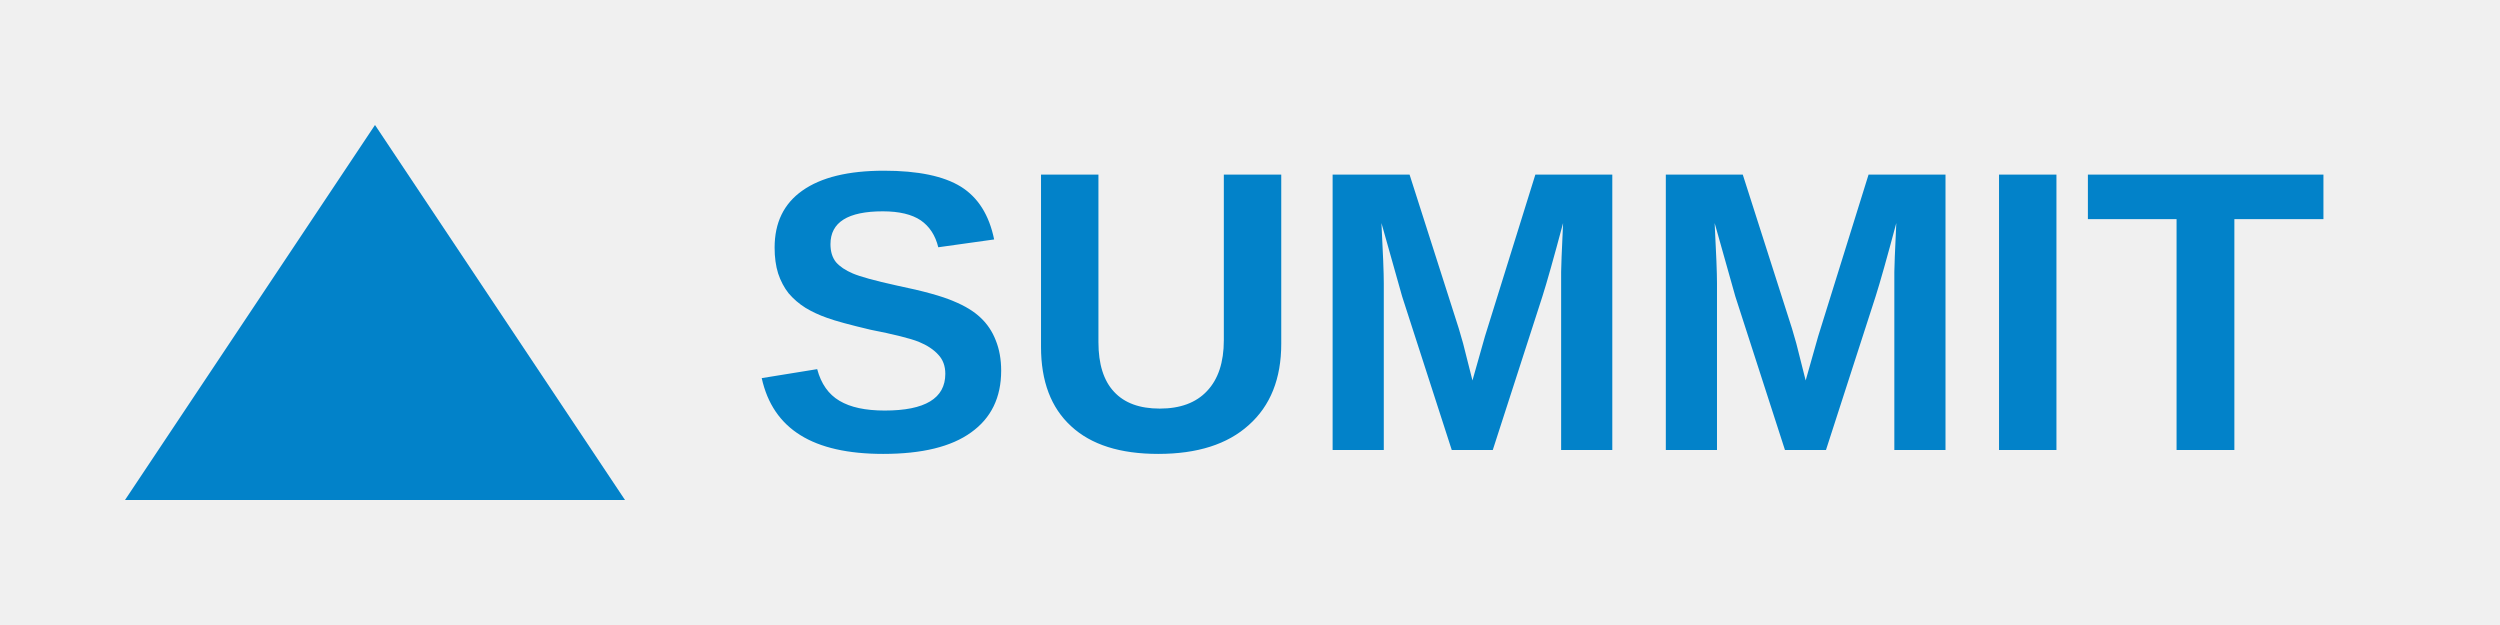
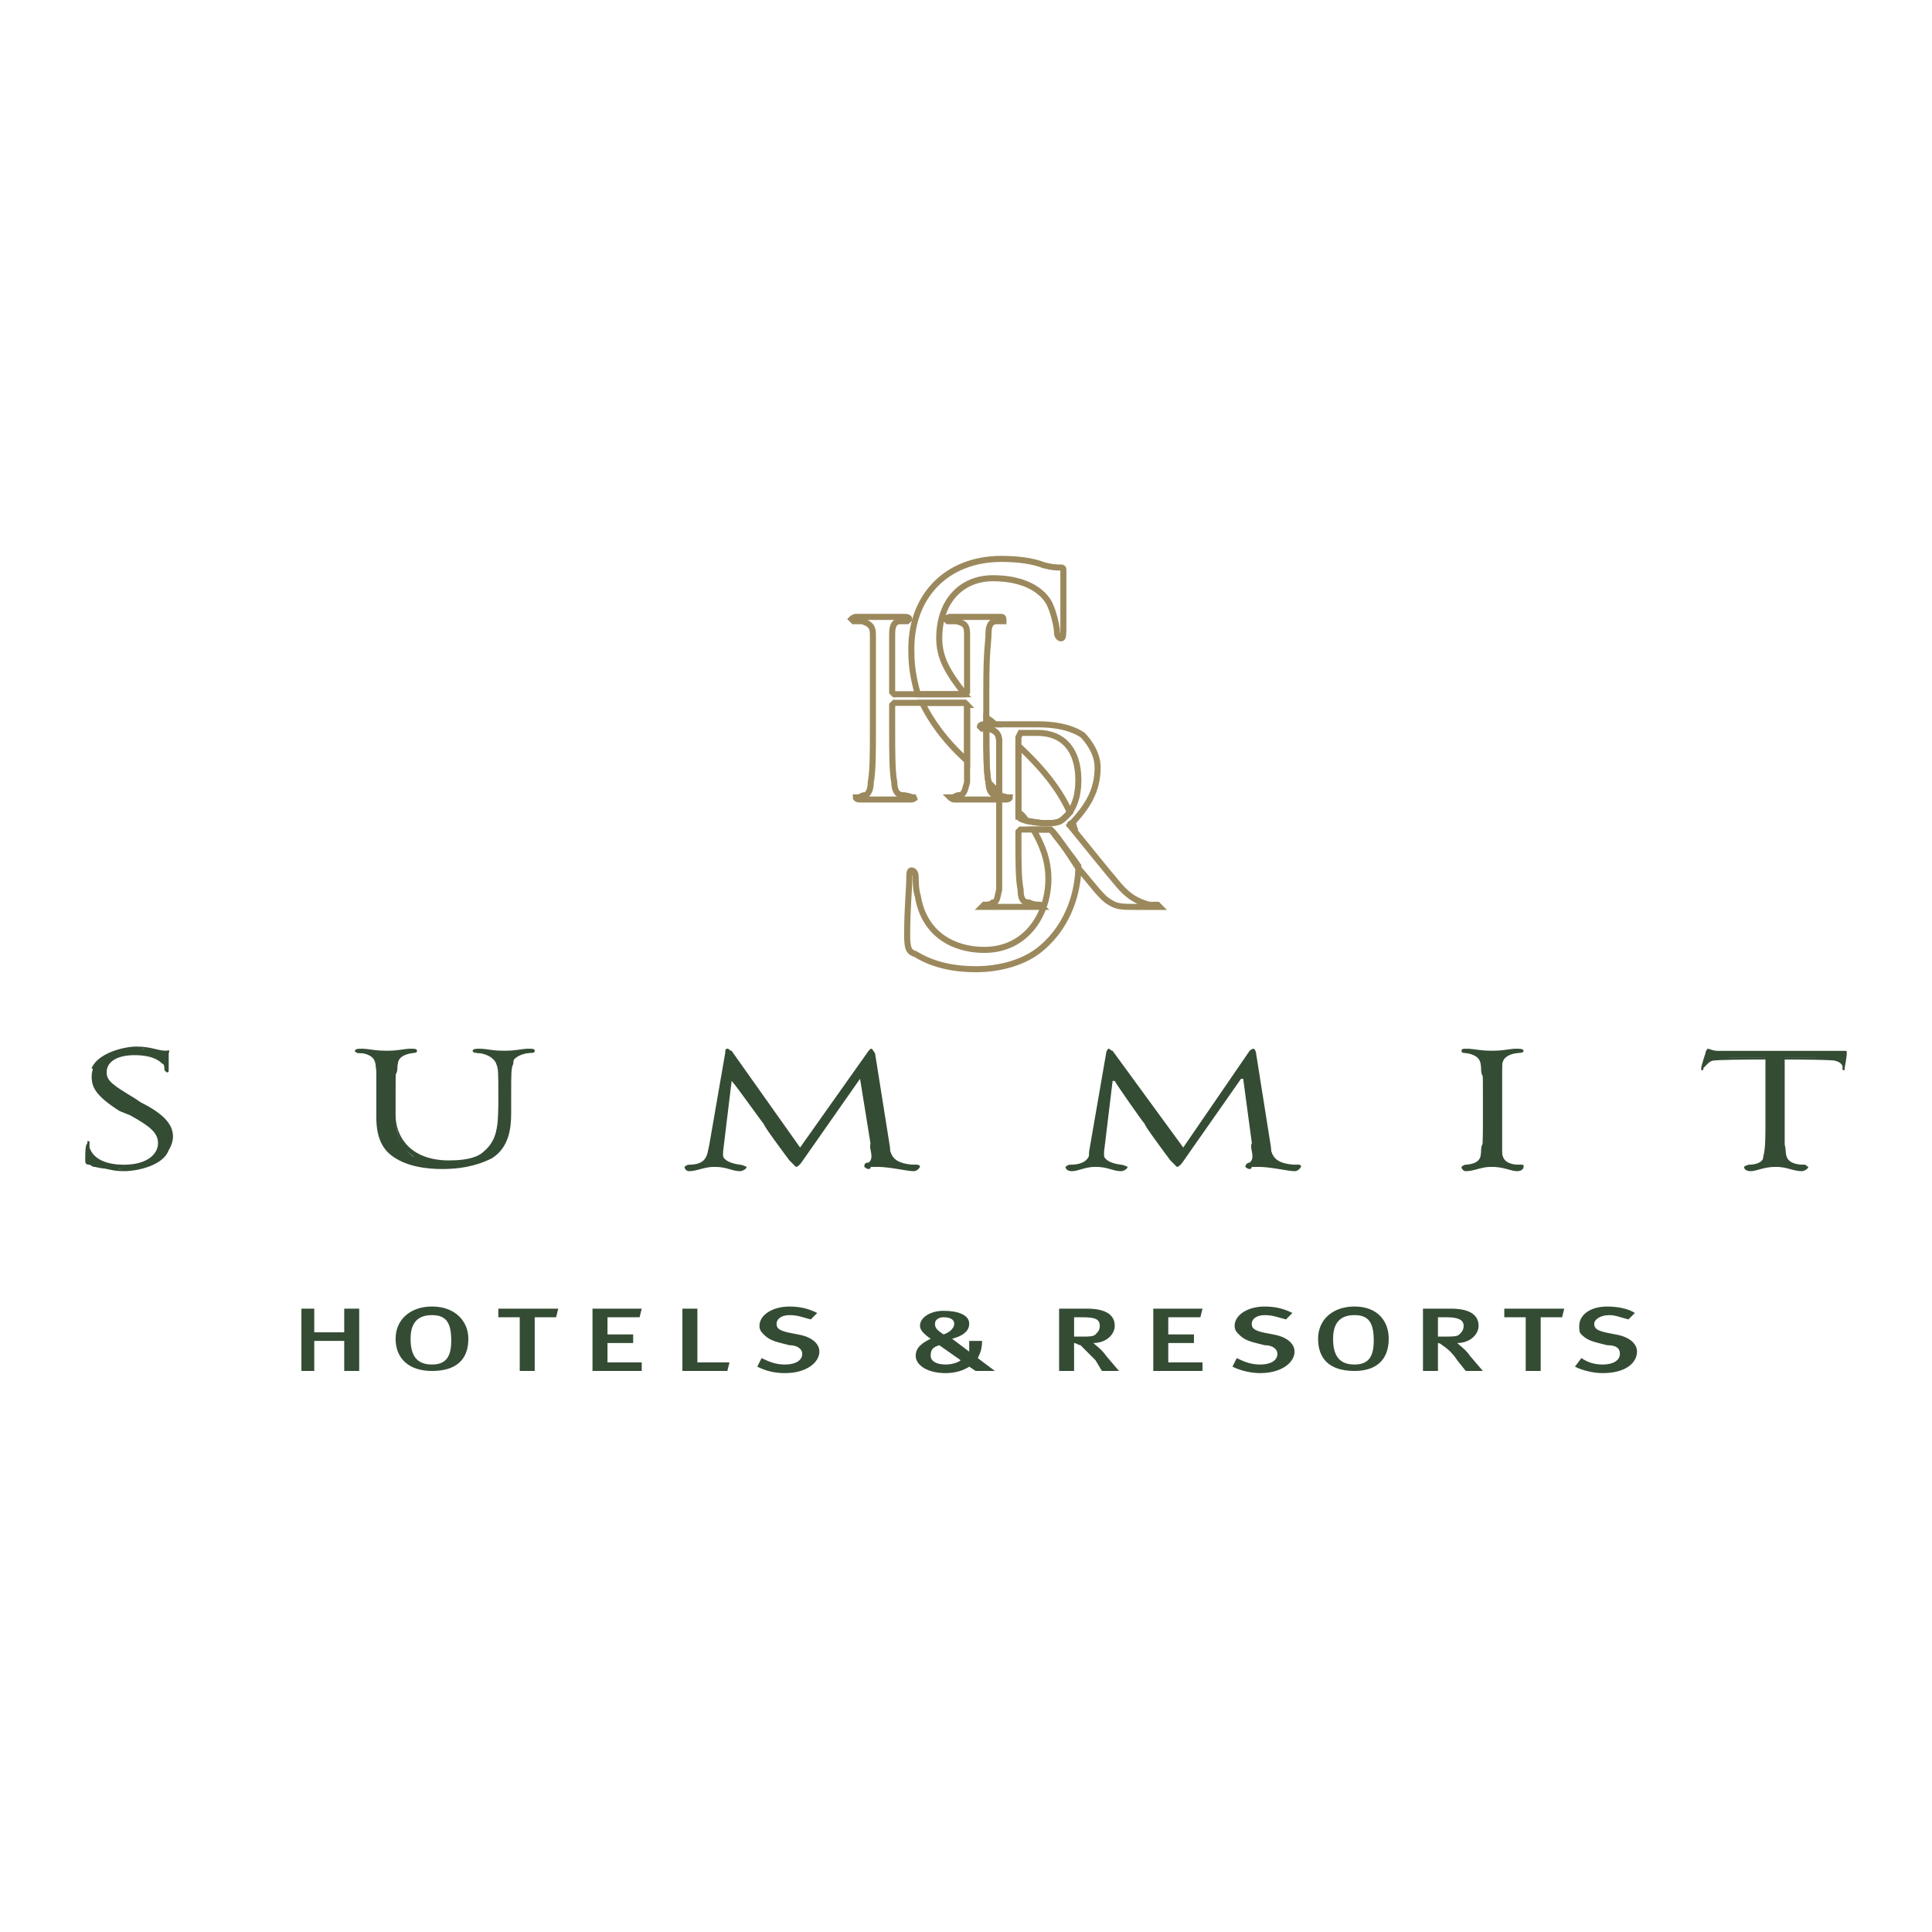
- <svg xmlns="http://www.w3.org/2000/svg" viewBox="0 0 100 25" fill="#0282C9">
-   <path d="M5 20l10-15 10 15H5z" />
-   <text x="30" y="18" font-family="Arial, sans-serif" font-weight="bold" font-size="16">SUMMIT</text>
+ <svg xmlns="http://www.w3.org/2000/svg" width="2500" height="2500" viewBox="0 0 192.756 192.756">
+   <path fill-rule="evenodd" clip-rule="evenodd" fill="#fff" d="M0 0h192.756v192.756H0V0z" />
+   <path fill-rule="evenodd" clip-rule="evenodd" fill="#344c34" d="M34.343 136.781v-3h-2.989v3h-1.282v-6.217h1.282v2.36h2.989v-2.36h1.495v6.217h-1.495zM39.468 133.566c0-1.93 1.495-3.215 3.63-3.215 2.349 0 3.63 1.5 3.63 3.215 0 2.143-1.281 3.215-3.63 3.215-2.348 0-3.63-1.285-3.63-3.215zm5.552.215c0-1.715-.427-2.572-1.922-2.572-1.495 0-2.135.857-2.135 2.357 0 1.715.641 2.572 2.135 2.572 1.281.001 1.922-.642 1.922-2.357zM55.484 131.422h-2.135v5.359h-1.495v-5.359h-2.136v-.858h5.98l-.214.858zM59.114 136.781v-6.217h4.912l-.214.858h-3.203v1.715h2.562v.857h-2.562v1.93h3.417v.857h-4.912zM72.567 136.781h-4.484v-6.217h1.495v5.36h3.203l-.214.857zM78.333 136.996c-1.068 0-1.922-.215-2.776-.643l.427-.857c.854.428 1.495.643 2.349.643 1.067 0 1.708-.43 1.708-1.072 0-.43-.427-.857-1.281-.857l-.854-.215c-.854-.213-1.281-.428-1.708-.857-.213-.213-.427-.428-.427-.857 0-1.07 1.281-1.928 2.989-1.928 1.068 0 1.922.213 2.776.643l-.641.643c-.854-.215-1.281-.428-2.136-.428-.854 0-1.281.428-1.281.857 0 .428.214.643 1.068.857l1.068.213c1.281.215 2.135.857 2.135 1.715.001 1.071-1.28 2.143-3.416 2.143zM97.34 136.781l-.642-.428c-.641.428-1.495.643-2.349.643-1.922 0-2.989-.857-2.989-1.715s.641-1.287 1.495-1.715c-.641-.43-1.068-.857-1.068-1.287 0-.857 1.068-1.5 2.349-1.5 1.495 0 2.562.43 2.562 1.287s-.854 1.285-1.708 1.5l1.708 1.285v-1.07h1.282c0 .855-.215 1.285-.428 1.715l1.709 1.285H97.34zm-3.204-5.359c-.427 0-.854.215-.854.645 0 .428.213.643.854 1.07.641-.213 1.068-.643 1.068-1.07 0-.43-.428-.645-1.068-.645zm-.428 2.787c-.641.215-.854.428-.854 1.072 0 .428.427.857 1.495.857.641 0 1.281-.215 1.495-.43l-2.136-1.499zM109.938 136.781l-.641-1.072c-.641-.643-1.066-1.072-1.494-1.5-.213 0-.428-.215-.641-.215v2.787h-1.494v-6.217h2.775c1.922 0 2.775.645 2.775 1.715 0 .857-.854 1.715-2.135 1.715.213.215.854.643 1.281 1.287l1.281 1.5h-1.707zm-2.776-5.359v1.93h.854c.641 0 1.068 0 1.281-.215.215-.213.428-.428.428-.857 0-.643-.428-.857-1.709-.857h-.854v-.001zM115.062 136.781v-6.217h4.913l-.213.858h-3.203v1.715h2.562v.857h-2.562v1.93h3.416v.857h-4.913zM125.74 136.996c-.854 0-1.922-.215-2.775-.643l.428-.857c.854.428 1.494.643 2.348.643 1.068 0 1.709-.43 1.709-1.072 0-.43-.428-.857-1.281-.857l-.854-.215c-.855-.213-1.281-.428-1.709-.857-.213-.213-.428-.428-.428-.857 0-1.07 1.281-1.928 2.99-1.928 1.068 0 1.922.213 2.775.643l-.641.643c-.854-.215-1.281-.428-2.135-.428s-1.281.428-1.281.857c0 .428.213.643 1.068.857l1.066.213c1.281.215 2.137.857 2.137 1.715.001 1.071-1.28 2.143-3.417 2.143zM131.506 133.566c0-1.93 1.496-3.215 3.631-3.215 2.35 0 3.416 1.5 3.416 3.215 0 2.143-1.281 3.215-3.416 3.215-2.563 0-3.631-1.285-3.631-3.215zm5.553.215c0-1.715-.428-2.572-1.922-2.572s-2.135.857-2.135 2.357c0 1.715.641 2.572 2.135 2.572 1.281.001 1.922-.642 1.922-2.357zM146.24 136.781l-.854-1.072a5.005 5.005 0 0 0-1.494-1.5s-.215-.215-.428-.215v2.787h-1.494v-6.217h2.775c1.922 0 2.775.645 2.775 1.715 0 .857-.854 1.715-2.135 1.715.213.215.854.643 1.281 1.287l1.281 1.5h-1.707zm-2.775-5.359v1.93h.641c.854 0 1.281 0 1.494-.215.215-.213.428-.428.428-.857 0-.643-.641-.857-1.709-.857h-.854v-.001zM155.852 131.422h-2.137v5.359h-1.494v-5.359h-2.137v-.858h5.98l-.212.858zM159.908 136.996c-.854 0-1.922-.215-2.775-.643l.641-.857c.641.428 1.281.643 2.135.643 1.068 0 1.709-.43 1.709-1.072 0-.43-.215-.857-1.281-.857l-.855-.215c-.854-.213-1.281-.428-1.707-.857-.215-.213-.215-.428-.215-.857 0-1.07 1.068-1.928 2.777-1.928 1.066 0 2.135.213 2.775.643l-.641.643c-.854-.215-1.281-.428-1.922-.428-.854 0-1.494.428-1.494.857 0 .428.213.643 1.066.857l1.068.213c1.281.215 2.135.857 2.135 1.715 0 1.071-1.066 2.143-3.416 2.143zM8.931 116.205c-.427 0-.427-.215-.427-.43 0-.857 0-1.5.213-1.715v-.213c.214 0 .214 0 .214.213v.43c.427 1.285 1.922 1.715 3.417 1.715 2.349 0 3.417-1.072 3.417-2.145 0-1.07-.854-1.715-2.776-2.785l-1.068-.43c-2.349-1.5-2.776-2.357-2.776-3.43 0-1.715 1.708-2.785 4.698-2.785.854 0 1.495.213 2.135.213h.641c.213 0 .213 0 .213.215v1.5c0 .43 0 .43-.213.43l-.213-.215c0-.215 0-.643-.214-.643-.213-.215-.854-.857-2.776-.857-1.708 0-2.776.643-2.776 1.715 0 .857.641 1.285 2.776 2.572l.641.428c2.562 1.287 3.203 2.357 3.203 3.43 0 .643-.427 1.93-1.922 2.572-1.068.428-2.135.643-3.417.643-1.068 0-2.136 0-2.99-.428zM37.546 109.346v-3.215c0-.643-.214-.857-1.068-1.072h-.854c0-.215 0-.215.427-.215h4.698c.427 0 .427 0 .427.215h-.213-.427c-.641.215-.854.43-.854 1.072-.213.428-.213.857-.213 3.215v2.143c0 2.145.854 3.217 1.708 3.859 1.281.643 2.349.643 3.63.643s2.776-.428 3.417-1.072c1.067-.857 1.495-2.143 1.495-3.643v-1.93c0-2.357 0-2.787-.213-3.215 0-.643-.214-.857-.854-1.072h-1.068c0-.215.214-.215.427-.215h4.271c.427 0 .427 0 .427.215h-.641c-.641.215-.854.43-.854 1.072-.214.428-.214.857-.214 3.215v1.715c0 1.5-.213 3.43-1.922 4.502-1.708.855-3.417 1.07-4.912 1.07-.641 0-2.99 0-4.698-1.07-1.068-.645-1.922-1.715-1.922-4.074v-2.143zM88.797 114.49c0 .643.213 1.5 1.281 1.715h1.495v.213h-4.271c-.427 0-.641-.213-.641-.213h.213c.214-.215.214-.43.214-.643l-1.281-7.932-5.552 7.932c-.427.643-.641.855-.854.855l-.641-.643c-.641-.857-2.562-3.43-2.562-3.643-.213-.215-2.776-3.859-3.203-4.287l-.854 7.072v.857c0 .215.213.43.427.43h.854c.213 0 .213 0 .213.213h-4.698c0-.213 0-.213.213-.213h.641c.641 0 .854-.643.854-1.287l1.708-9.859c0-.215 0-.428.213-.428.214 0 .214.213.427.213l6.833 9.646 6.833-9.646.213-.213c.214 0 .214.213.427.428l1.498 9.433zM126.809 114.49c0 .643.213 1.5 1.281 1.715h1.494s.215 0 .215.213H125.314c-.428 0-.641-.213-.641-.213h.213c.213-.215.213-.43.213-.643l-1.066-7.932h-.215l-5.553 7.932c-.426.643-.641.855-.854.855l-.641-.643c-.641-.857-2.562-3.43-2.562-3.643-.213-.215-2.775-3.859-2.99-4.287h-.213l-.854 7.072v.857c0 .215.213.43.426.43h1.068v.213h-4.698c0-.213 0-.213.213-.213h.641c.854 0 .854-.643.854-1.287l1.709-9.859c0-.215.213-.428.213-.428.215 0 .215.213.428.213l7.047 9.646 6.621-9.646s.213-.213.426-.213c0 0 .215.213.215.428l1.495 9.433zM149.871 111.918v3.43c0 .428.213.857.854.857h1.068c.213 0 .213 0 .213.213H148.803 146.24c0-.213 0-.213.215-.213h.641c.426 0 .641-.43.641-.857.213-.643.213-1.93.213-3.43v-2.572c0-2.357 0-2.787-.213-3.215 0-.643-.215-.857-.641-.857-.215-.215-.641-.215-.855-.215 0-.215 0-.215.215-.215h4.698c.213 0 .213 0 .213.215h-.213-.428c-.641.215-.854.43-.854 1.072v5.787h-.001zM178.059 111.918v3.43c.215.428.215.857 1.068.857h.854c.215 0 .215 0 .215.213h-3.203-2.563c0-.213 0-.213.213-.213h.641c.428 0 .641-.43.641-.857.213-.643.213-1.93.213-3.43v-6.43h-3.416c-1.494.213-1.922.213-2.35.643l-.426.428c0 .215 0 .215-.215.215v-.215c0-.213.428-1.5.428-1.5 0-.215.213-.428.213-.428.215 0 .428.213 1.068.213h12.6c.213 0 .213 0 .213.215 0 .43-.213 1.5-.213 1.5v.215c-.215 0-.215 0-.215-.215v-.213c-.213-.43-.641-.645-2.988-.857h-2.777v6.429h-.001z" />
+   <path d="M96.485 70.336l-.214-.214H92c.854 1.715 2.135 3.644 4.484 5.787v-5.573h.001zm-2.777-6.645c0-3.857 2.349-6.001 5.338-6.001 4.271 0 5.553 2.144 5.766 2.786.215.429.641 1.929.641 2.572 0 .429.215.643.428.643s.213-.428.213-1.286v-5.358c0-.429 0-.429-.426-.429-.215 0-.641 0-1.496-.214-1.066-.429-2.562-.643-4.27-.643-5.553 0-9.184 3.858-8.97 9.431 0 1.286.213 2.572.641 4.072h4.698c-1.708-2.143-2.563-3.643-2.563-5.573zm13.667 19.291c-.213-.214-.213-.643-.426-1.072 0 .214-.215.214-.215.429.215.214.428.429.641.643zm-5.766-8.574v6.645c.428.214.641.643.855.857.426 0 1.066.214 1.922.214.641 0 1.281 0 1.707-.429.215-.214.428-.429.641-.643-.853-1.928-2.347-4.072-5.125-6.644zm3.203 8.36h-1.707c.854 1.5 1.494 3 1.494 4.93 0 3.43-2.135 7.073-6.406 7.073-2.99 0-5.979-1.5-6.62-5.359-.213-.643-.213-1.5-.213-1.929s-.214-.643-.427-.643c-.214 0-.214.428-.214.857 0 .857-.213 3-.213 5.573 0 1.5.213 1.715.854 1.929 1.708 1.072 3.844 1.5 5.98 1.5 2.348 0 4.91-.643 6.619-2.143 2.775-2.358 3.631-5.787 3.631-8.145-.855-1.286-2.137-2.786-2.562-3.429l-.216-.214zm-6.191-10.075h-.215v.214c0 2.144 0 4.072.215 5.145l.426.429c.215.214.428.428.641.643V73.98c0-.644-.213-1.072-1.067-1.287zm-.215-1.071v.643h.855c-.214-.215-.427-.429-.855-.643z" fill="none" stroke="#9b895d" stroke-width=".604" stroke-miterlimit="2.613" />
+   <path d="M41.176 105.059c-2.776.43-.427 2.357-2.562 2.357s0-1.928-2.562-2.357v-.428l2.562.643 2.349-.643.213.428z" fill-rule="evenodd" clip-rule="evenodd" fill="#344c34" />
+   <path d="M40.963 104.631c-.641 0-1.281.213-2.349.213-1.281 0-1.708-.213-2.562-.213-.213 0-.641 0-.641.213 0 .215.427.215.641.215h.427l2.135.643 1.922-.643h.427c.427 0 .641 0 .641-.215 0-.213-.214-.213-.641-.213zM52.708 105.059c-2.562.43-1.495 2.357-2.349 2.357-1.068 0 0-1.928-2.562-2.357v-.428l2.562.643 2.349-.643v.428z" fill-rule="evenodd" clip-rule="evenodd" fill="#344c34" />
+   <path d="M52.708 104.631c-.641 0-1.281.213-2.349.213-1.281 0-1.708-.213-2.562-.213-.214 0-.641 0-.641.213 0 .215.427.215.641.215h.427l2.135.643 1.922-.643h.427c.427 0 .641 0 .641-.215 0-.213-.214-.213-.641-.213zM73.849 116.205c-3.204-.43-.854-2.357-2.349-2.357s0 2.357-2.776 2.357c-.213 0-.427.213-.427.213 0 .215.213.43.427.43.854 0 1.495-.43 2.563-.43 1.281 0 1.708.43 2.562.43.213 0 .641-.215.641-.43 0 0-.428-.213-.641-.213zM91.146 116.205c-3.417-.215-1.495-2.357-3.63-2.357-1.495 0 0 1.5-.854 2.143-.427 0-.427.215-.427.428 0 0 .214.215.427.215 0 0 .213 0 .213-.215h.641c1.281 0 2.989.43 3.63.43.427 0 .641-.43.641-.43 0-.214-.214-.214-.641-.214zM111.859 116.205c-3.203-.43-.854-2.357-2.348-2.357-1.281 0 .213 2.357-2.777 2.357-.213 0-.426.213-.426.213 0 .215.213.43.641.43.641 0 1.281-.43 2.348-.43 1.281 0 1.709.43 2.562.43.215 0 .641-.215.641-.43 0 0-.426-.213-.641-.213zM129.158 116.205c-3.418-.215-1.496-2.357-3.631-2.357-1.494 0 0 1.5-.854 2.143a.46.46 0 0 0-.428.428s.213.215.428.215c0 0 .213 0 .213-.215h.641c1.281 0 2.99.43 3.631.43.426 0 .641-.43.641-.43 0-.214-.215-.214-.641-.214zM146.24 116.205c2.777-.215.428-2.357 2.562-2.357 1.922 0 0 2.143 2.562 2.357v.428l-2.562-.428-2.348.428-.214-.428z" fill-rule="evenodd" clip-rule="evenodd" fill="#344c34" />
+   <path d="M146.24 116.848c.855 0 1.496-.43 2.562-.43 1.281 0 1.922.43 2.562.43.428 0 .641-.215.641-.43 0 0 0-.213-.426-.213h-.855l-1.922-.643-1.922.855c-.213-.213-.426-.213-.641-.213-.213 0-.426.213-.426.213.001.216.214.431.427.431zM174.643 116.205c2.562-.215.428-2.357 2.562-2.357 1.922 0-.213 2.143 2.562 2.357v.428l-2.562-.428-2.562.428v-.428z" fill-rule="evenodd" clip-rule="evenodd" fill="#344c34" />
+   <path d="M174.643 116.848c.641 0 1.281-.43 2.562-.43 1.068 0 1.709.43 2.562.43.213 0 .641-.215.641-.43 0 0-.213-.213-.641-.213h-.641l-1.922-.643-2.135.855c0-.213-.215-.213-.428-.213-.428 0-.641.213-.641.213.002.216.215.431.643.431zM151.365 105.059c-2.775.43-.426 2.572-2.562 2.572-2.135 0 .215-2.143-2.562-2.572l.215-.428 2.348.643 2.35-.643.211.428z" fill-rule="evenodd" clip-rule="evenodd" fill="#344c34" />
+   <path d="M151.365 104.631c-.854 0-1.281.213-2.562.213-1.066 0-1.707-.213-2.562-.213-.213 0-.426 0-.426.213 0 .215.213.215.426.215h.641l1.922.857 1.922-.857h.641c.215 0 .641 0 .641-.215-.002-.213-.428-.213-.643-.213zM176.992 105.701c7.473 0 6.619.215 6.619.215v-.428h-13.025v.428s-1.281-.215 6.406-.215zM39.468 111.275c0 1.928 1.281 4.5 5.338 4.5 4.058 0 4.912-1.715 4.912-5.357l.641.428-1.281 4.502-4.058.857-2.989-.215-1.922-1.5-.427-1.287-.427-1.928h.213zM16.619 104.844c-.854 0-1.495-.428-2.99-.428-1.281 0-3.844.643-4.484 2.143l.641.645.213-1.287.854-.643 1.281-.43h1.068l1.067-.213 1.281.428 1.068.215.213-.215c.215-.428-.212-.215-.212-.215zM9.358 116.418c1.068 0 1.495.43 2.99.43s4.058-.643 4.484-2.143l-.641-.645-.213 1.287-.854.643-1.281.428h-.854l-1.068.215-1.495-.428-.854-.215-.214.215c-.641 0 0 .213 0 .213z" fill-rule="evenodd" clip-rule="evenodd" fill="#344c34" />
+   <path d="M99.688 79.338v-5.359c0-.643-.213-1.072-1.066-1.286h-.642l-.215-.214s0-.214.428-.214h5.337c1.496 0 3.203.214 4.484 1.071.428.429 1.496 1.715 1.496 3.215 0 1.929-.641 3.644-2.777 5.787 1.922 2.358 3.631 4.501 4.912 6.001 1.281 1.5 2.35 1.715 2.99 1.929h.854l.213.214h-2.348c-1.281 0-1.922 0-2.562-.429-.855-.429-1.709-1.715-3.203-3.43-.855-1.286-1.922-3-2.562-3.644l-.215-.214h-2.988l-.215.214v.643c0 2.357 0 4.072.215 5.144 0 .857.213 1.286.854 1.286.428.214.854.214 1.068.214l.213.214h-3.203H97.98l.213-.214c.213 0 .641 0 .854-.214.428 0 .428-.429.641-1.286v-9.428zm1.921 2.143l.215.214c.426.214 1.494.429 2.562.429.641 0 1.281 0 1.707-.429.855-.643 1.496-1.929 1.496-3.858 0-3.001-1.496-4.715-4.059-4.715h-1.707l-.215.429v7.93h.001zm-3.203-8.573c0 2.144 0 4.072.215 5.145 0 .643.213 1.286.854 1.286.428 0 .854.214 1.068.214h.213s0 .214-.428.214h-2.775-2.349c-.214 0-.427-.214-.427-.214h.213c.214 0 .427-.214.641-.214.641 0 .641-.644.854-1.286v-7.717l-.214-.214h-7.047l-.213.214v2.572c0 2.144 0 4.072.213 5.145 0 .643.214 1.286.854 1.286.427 0 .854.214 1.068.214h.214s-.214.214-.427.214h-2.99-2.135c-.427 0-.427-.214-.427-.214h.213c.214 0 .427-.214.641-.214.427 0 .641-.644.641-1.286.214-1.072.214-3.001.214-5.145v-4.287-5.358c0-.857-.427-1.072-1.068-1.286h-.854l-.214-.214s.214-.214.427-.214h4.911c.427 0 .427.214.427.214l-.213.214h-.641c-.641 0-.854.429-.854 1.286v5.787l.213.214h7.047l.214-.214v-.429-5.358c0-.857-.214-1.072-1.068-1.286h-.854l-.214-.214s.214-.214.427-.214H99.902c.213 0 .213.214.213.214v.214h-.641c-.641 0-.854.429-.854 1.286s-.215 1.5-.215 5.358v4.287h.001z" fill="none" stroke="#9b895d" stroke-width=".604" stroke-miterlimit="2.613" />
</svg>
